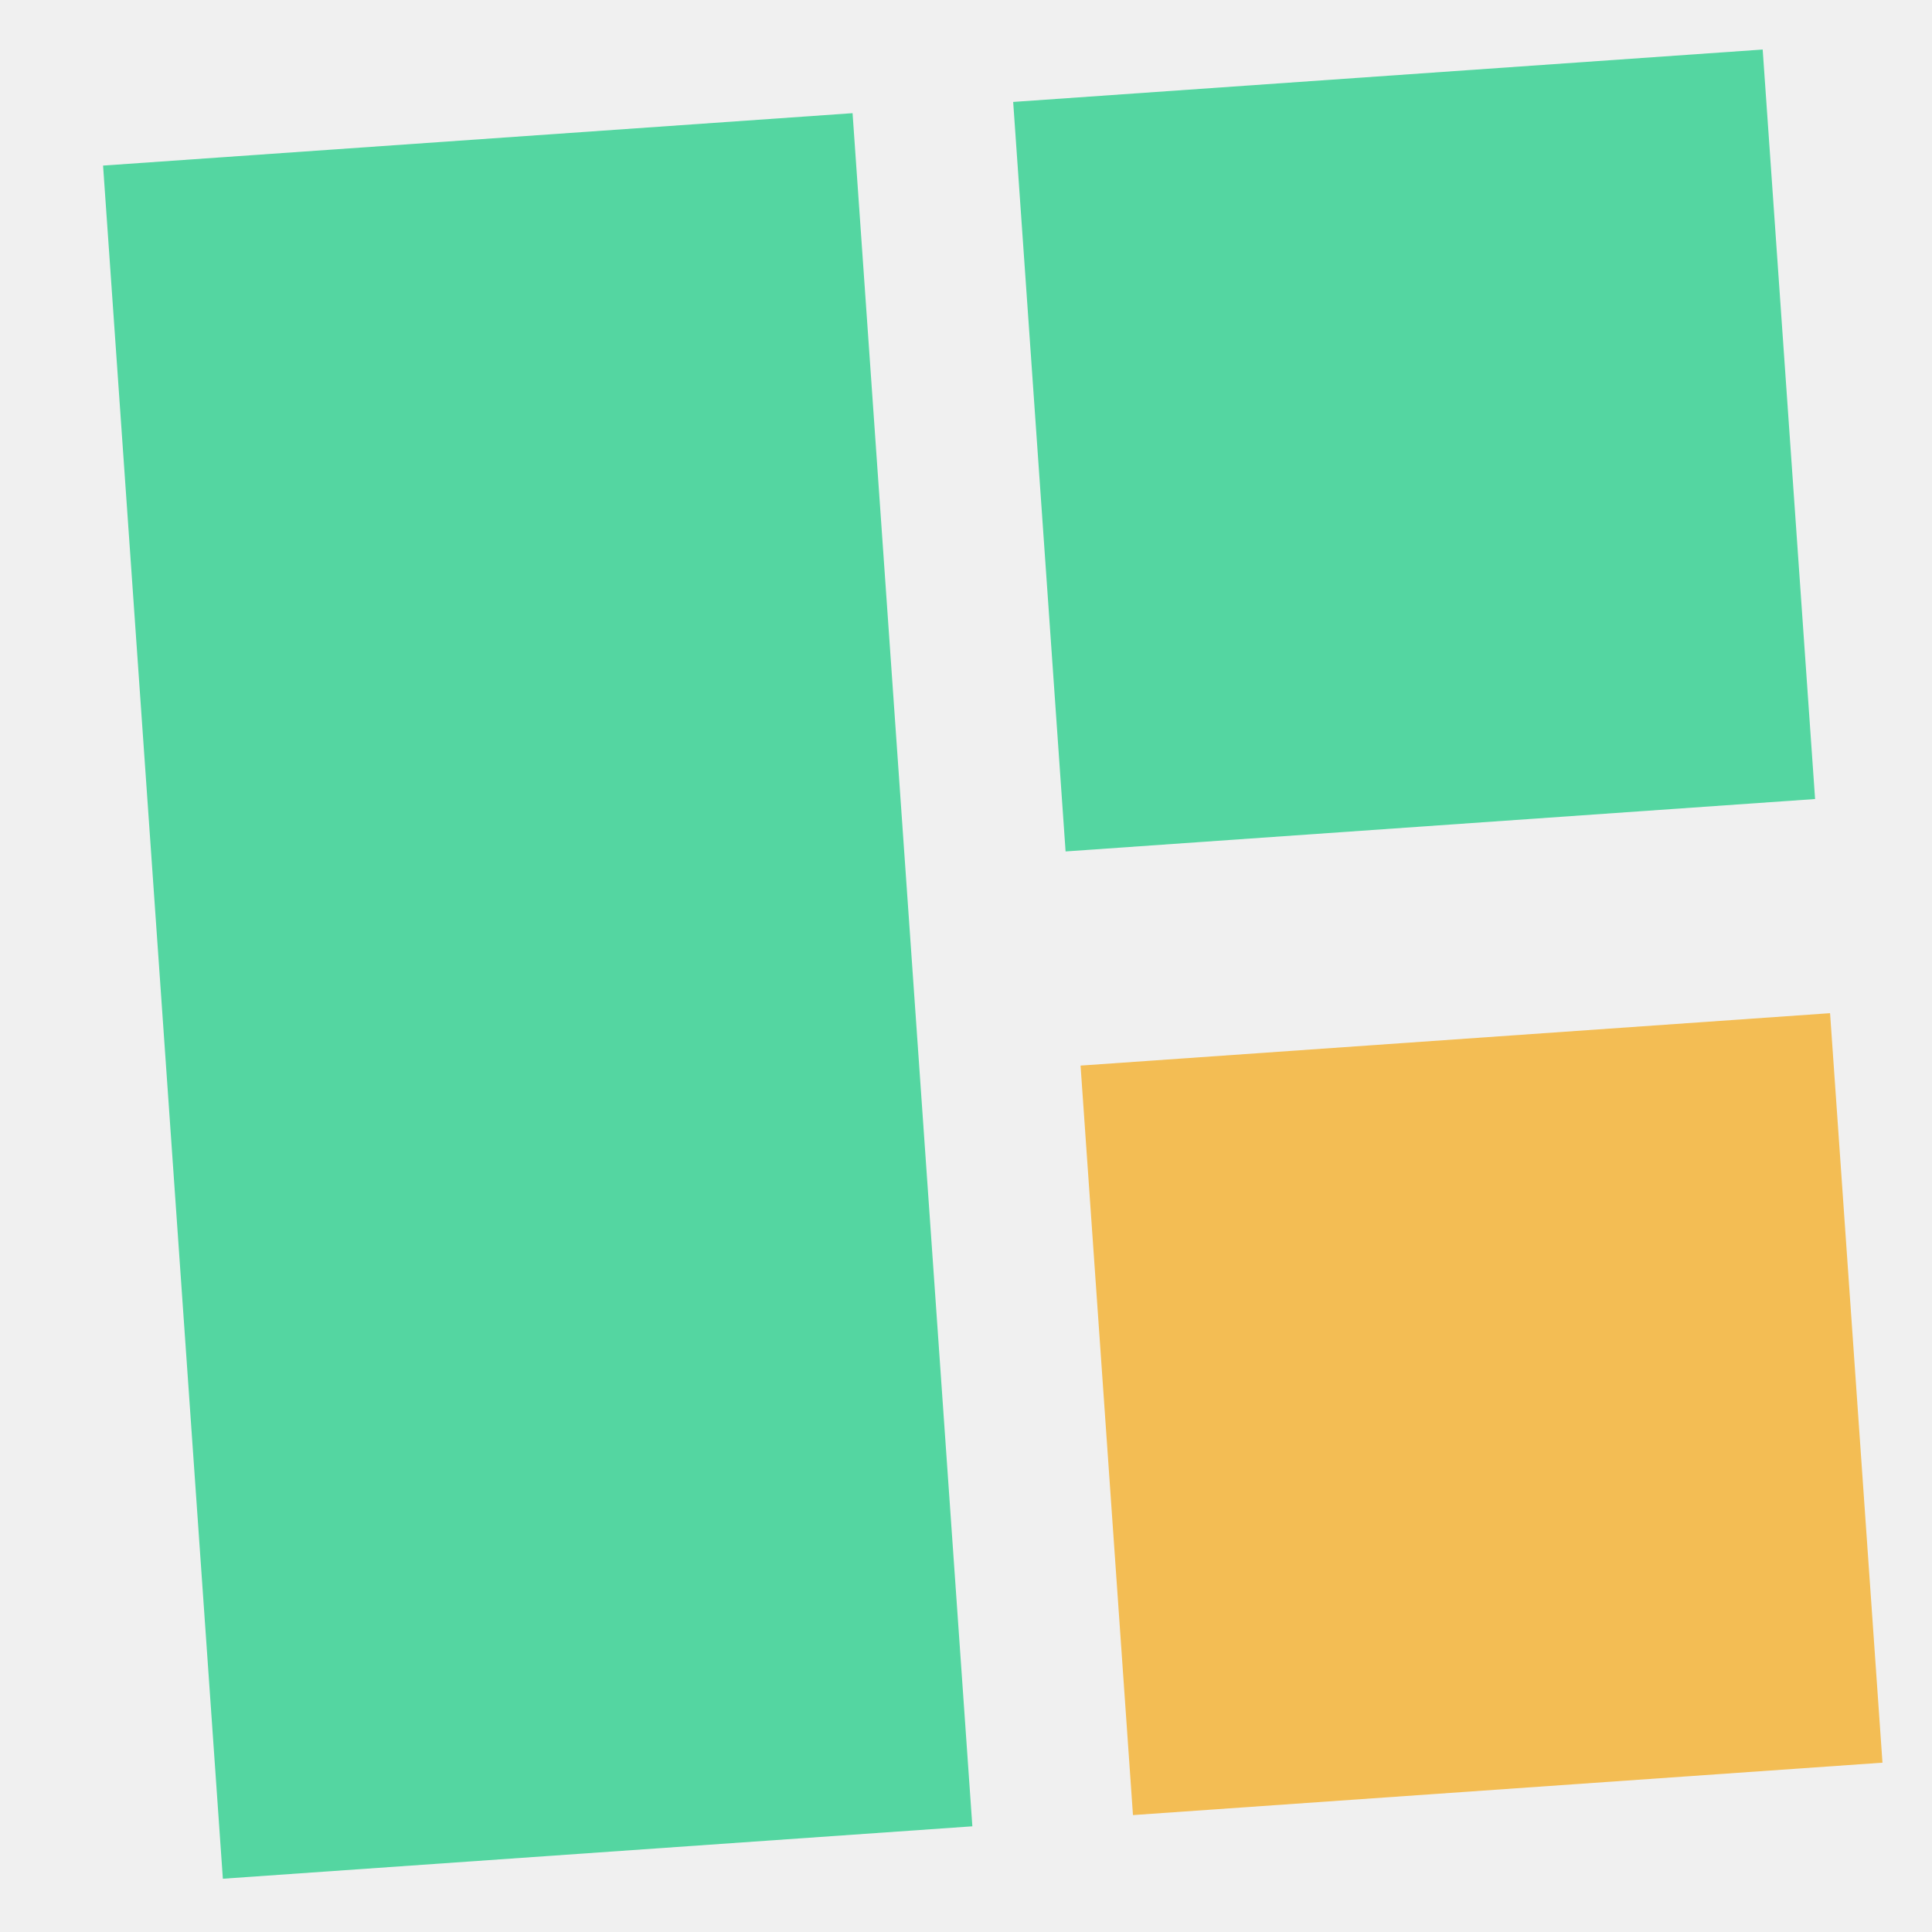
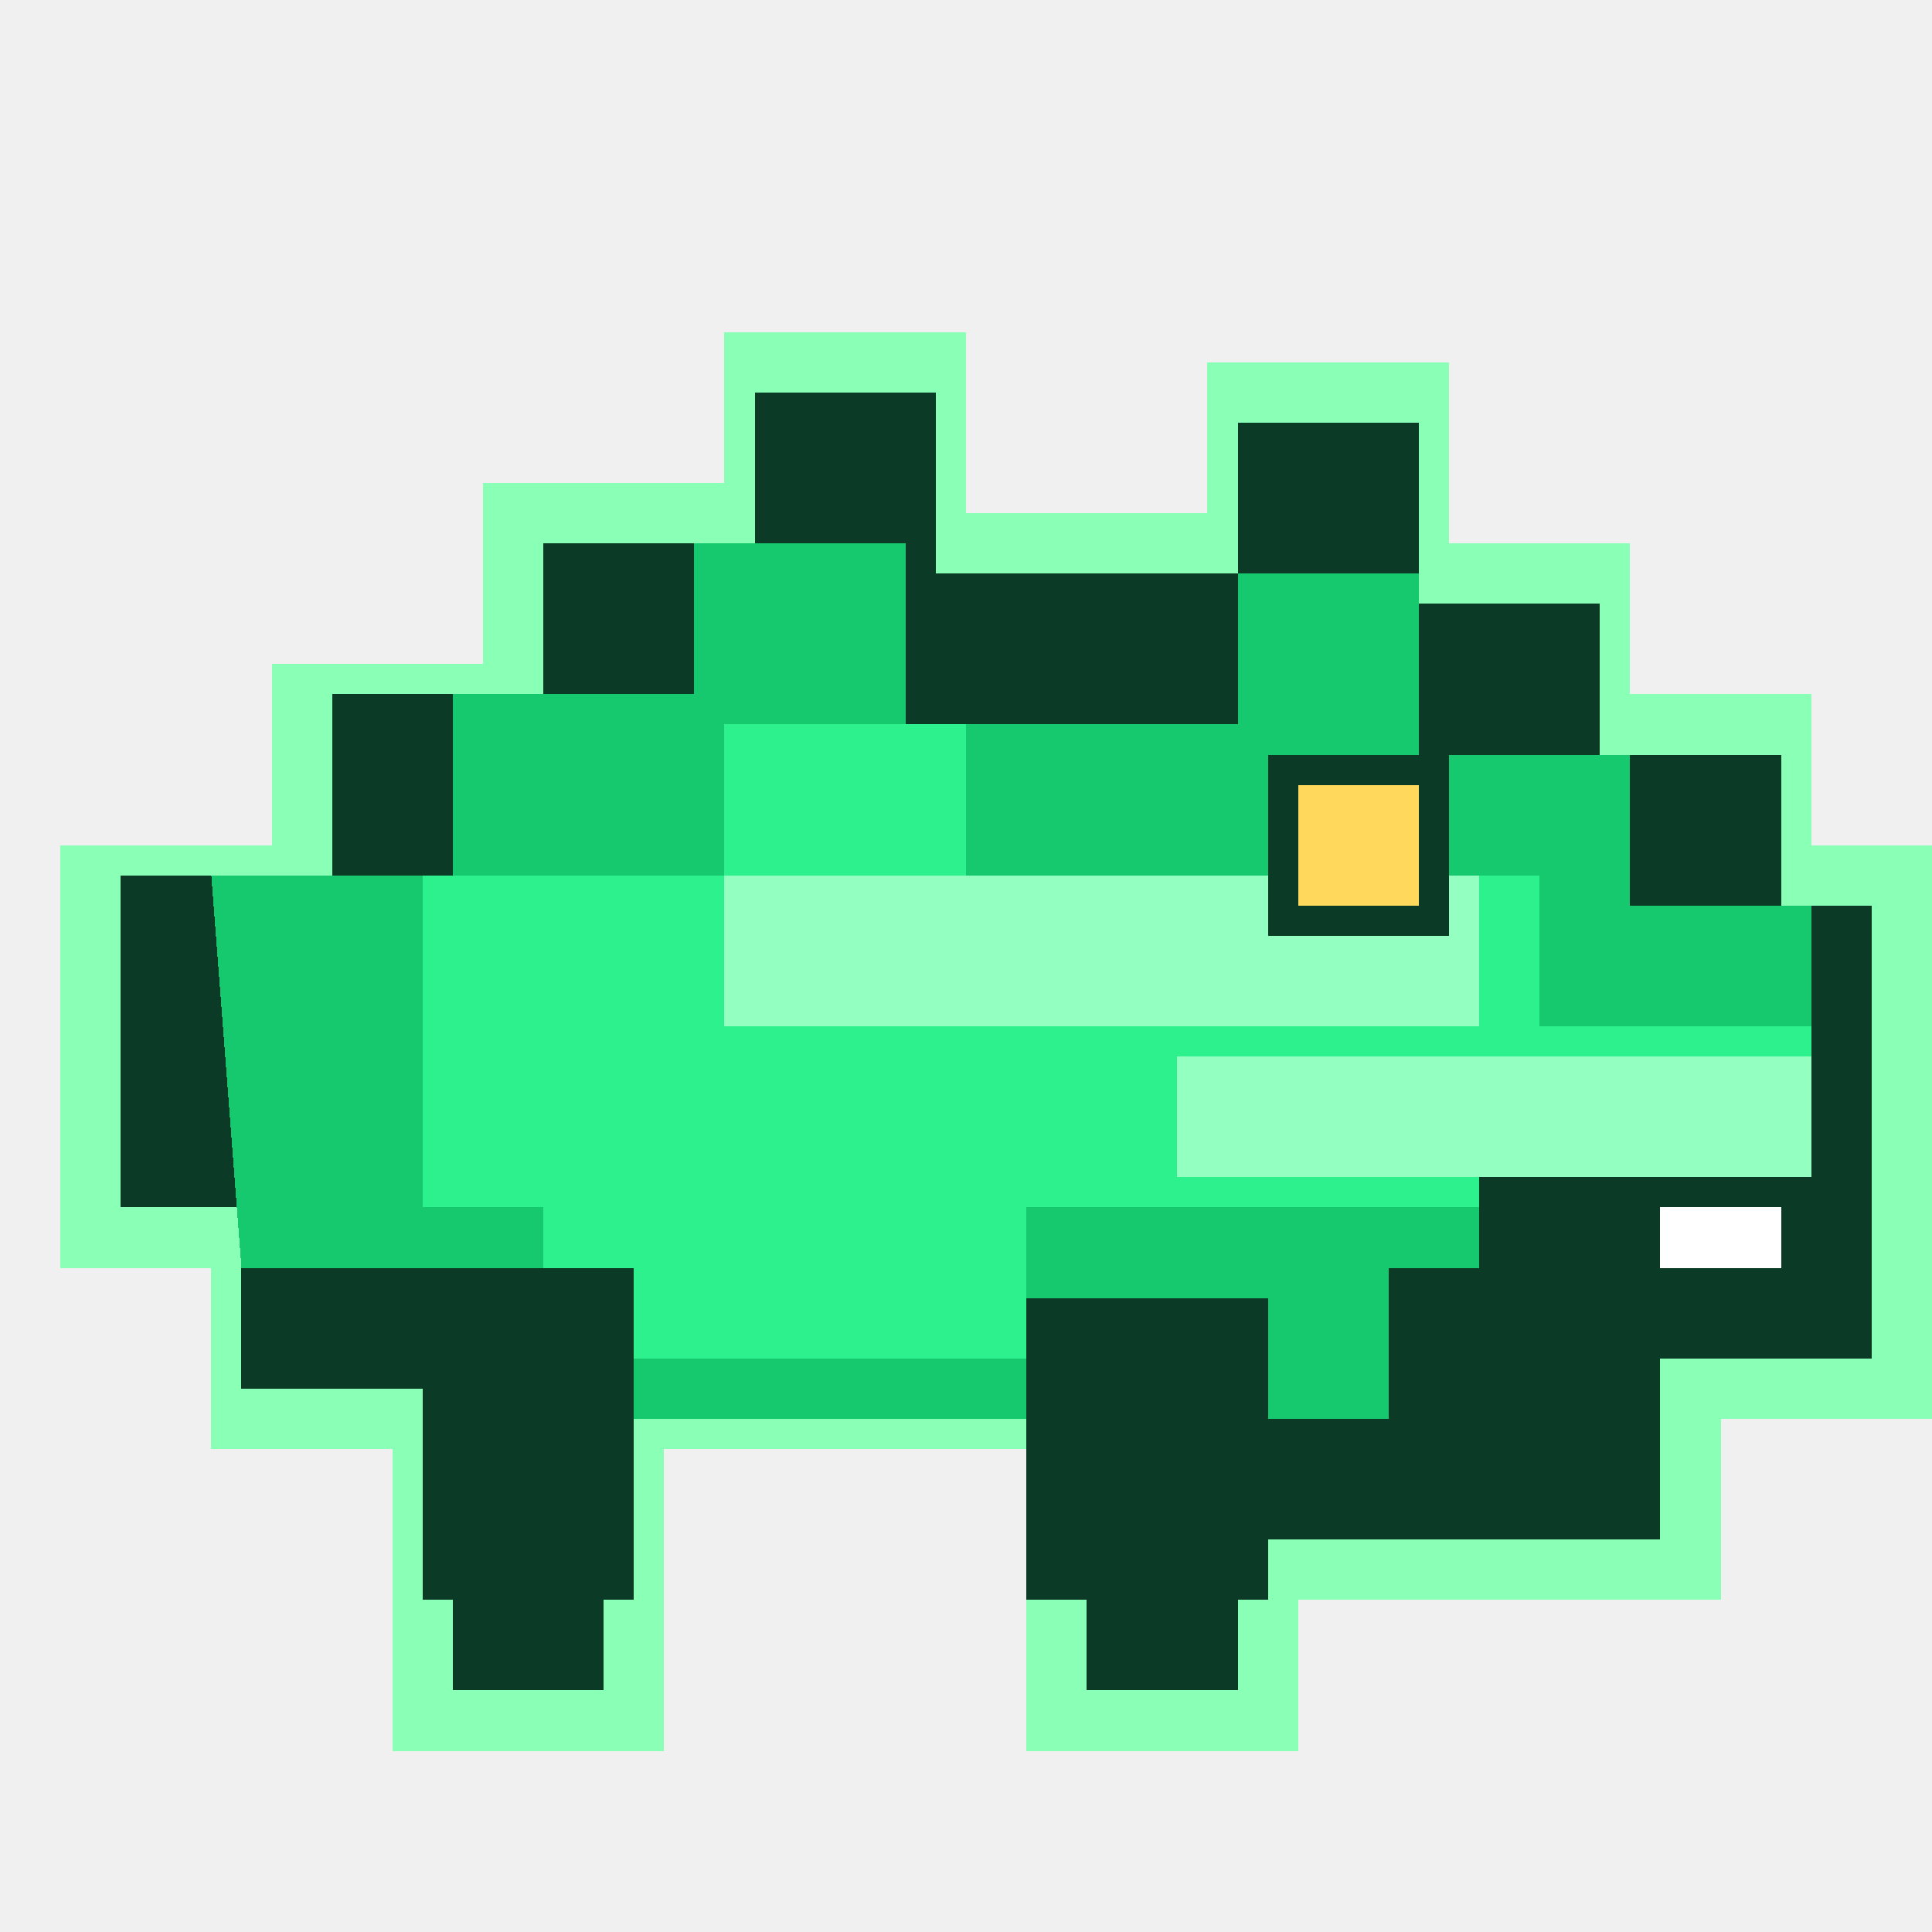
- <svg xmlns="http://www.w3.org/2000/svg" viewBox="0 0 36 36">
-   <g transform="rotate(-4 18 18)">
-     <path fill="#54d6a1" d="M3 2h14v32H3zM20 2h14v14H20z" />
-     <path fill="#f3bd54" d="M20 20h14v14H20z" />
-   </g>
+ <svg xmlns="http://www.w3.org/2000/svg" viewBox="0 0 64 64" role="img" aria-labelledby="title desc" shape-rendering="crispEdges">
+   <path fill="#8affb6" d="M2 28h7v-6h7v-6h8v-5h8v6h8v-5h8v6h6v5h6v5h4v19h-7v6H43v5h-9V48H22v10h-9V48H7v-6H2z" />
+   <path fill="#0b3b27" d="M4 29h7v-6h7v-5h7v-5h6v6h10v-5h6v6h6v5h6v5h3v15h-7v6H41v5h-5V46H20v10h-5V46H8v-6H4z" />
+   <path fill="#16c96f" d="M7 29h8v-6h8v-5h7v6h11v-5h6v6h7v5h6v12H46v5H18v-5H8z" />
+   <path fill="#2cf18d" d="M14 29h10v-5h8v5h19v5h9v6H34v5H18v-5H14z" />
+   <path fill="#93ffc0" d="M24 29h25v5H24zM39 35h21v4H39z" />
+   <path fill="#0b3b27" d="M42 25h6v6h-6zM49 39h11v5H49zM14 42h7v11h-7zM34 43h8v10h-8z" />
+   <path fill="#ffd85c" d="M43 26h4v4h-4z" />
+   <path fill="#ffffff" d="M55 40h4v2h-4z" />
</svg>
